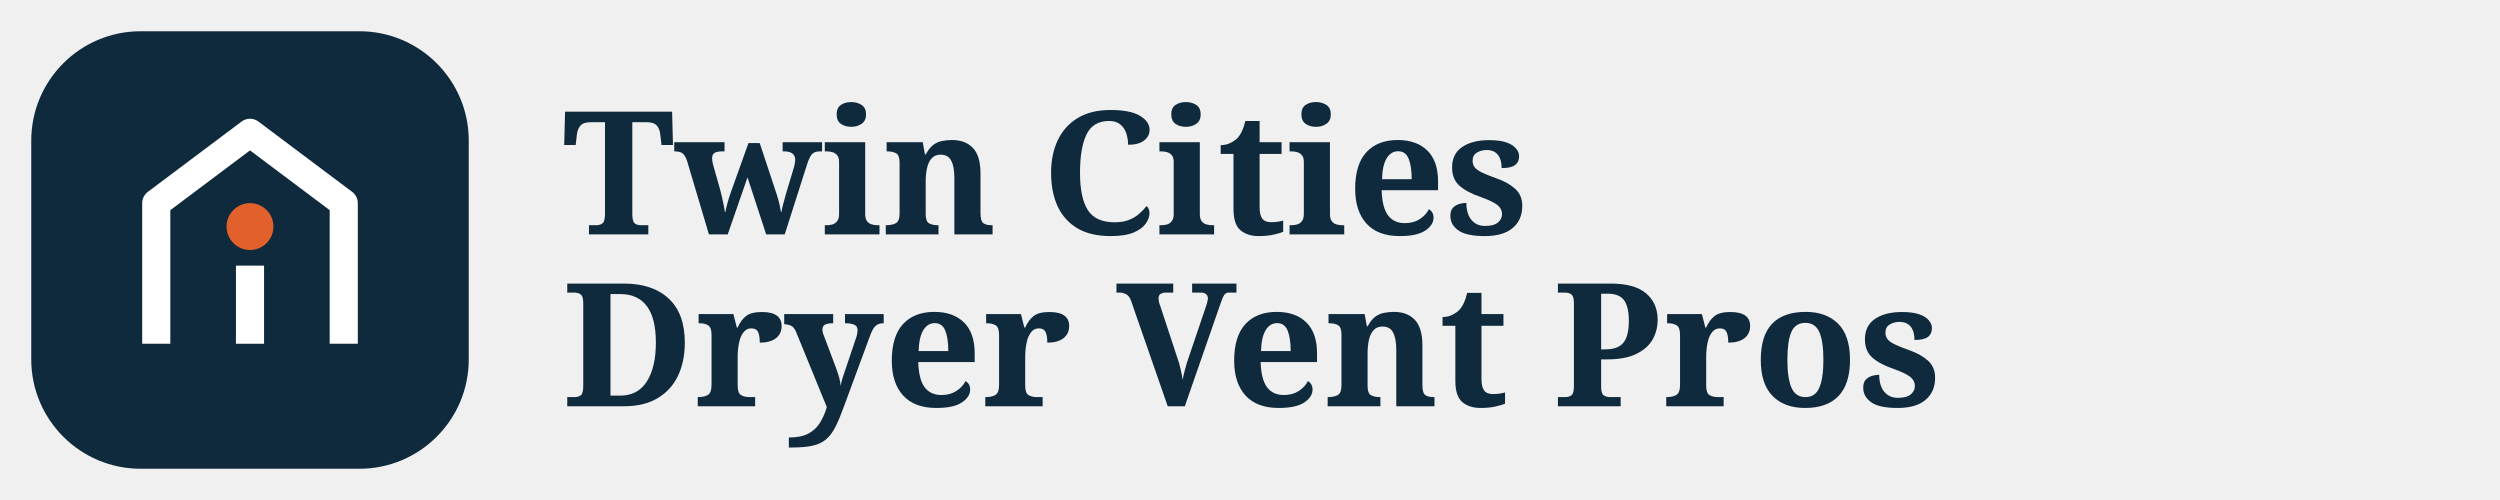
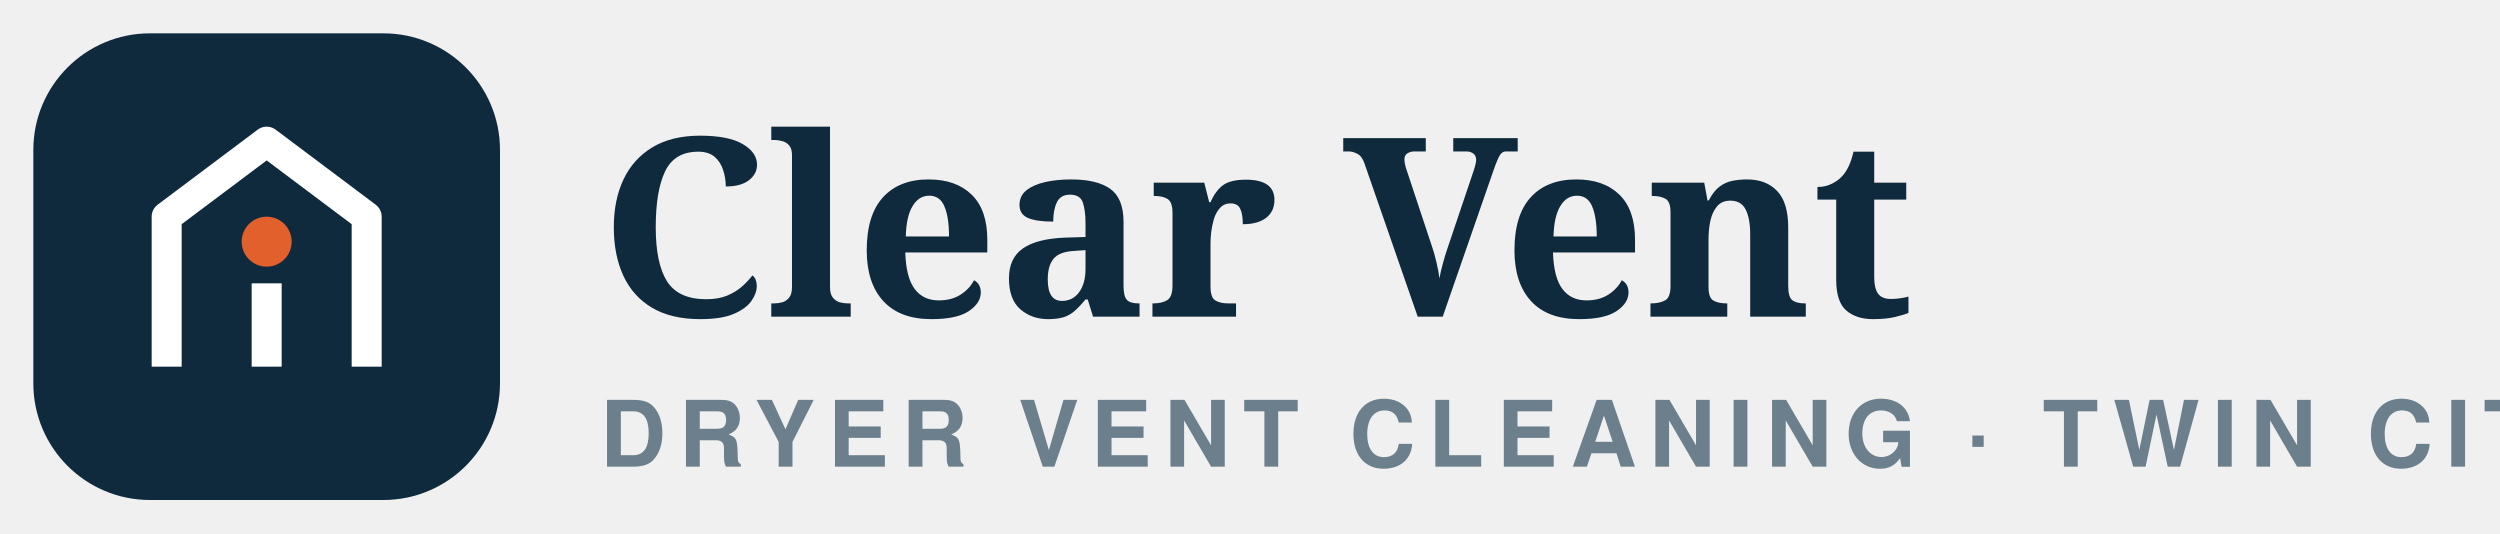
- <svg xmlns="http://www.w3.org/2000/svg" viewBox="0 0 320 64" width="320" height="64">
+ <svg xmlns="http://www.w3.org/2000/svg" viewBox="0 0 300 64" width="300" height="64">
  <rect width="56" height="56" x="4" y="4" rx="14" fill="#0f2a3d" />
  <path d="M20 44V26l12-9 12 9v18" fill="none" stroke="#fff" stroke-width="3.6" stroke-linejoin="round" />
  <path d="M32 44V34" stroke="#fff" stroke-width="3.6" />
  <circle cx="32" cy="29" r="3" fill="#e2602b" />
-   <text x="72" y="30" font-family="Georgia, serif" font-weight="700" font-size="22" fill="#0f2a3d">Twin Cities</text>
-   <text x="72" y="52" font-family="Georgia, serif" font-weight="700" font-size="22" fill="#0f2a3d">Dryer Vent Pros</text>
+   <text x="72" y="38" font-family="Georgia, serif" font-weight="700" font-size="30" fill="#0f2a3d">Clear Vent</text>
+   <text x="72" y="56" font-family="Helvetica, Arial, sans-serif" font-weight="700" font-size="11" letter-spacing="1.5" fill="#6b7f8c">DRYER VENT CLEANING · TWIN CITIES</text>
</svg>
